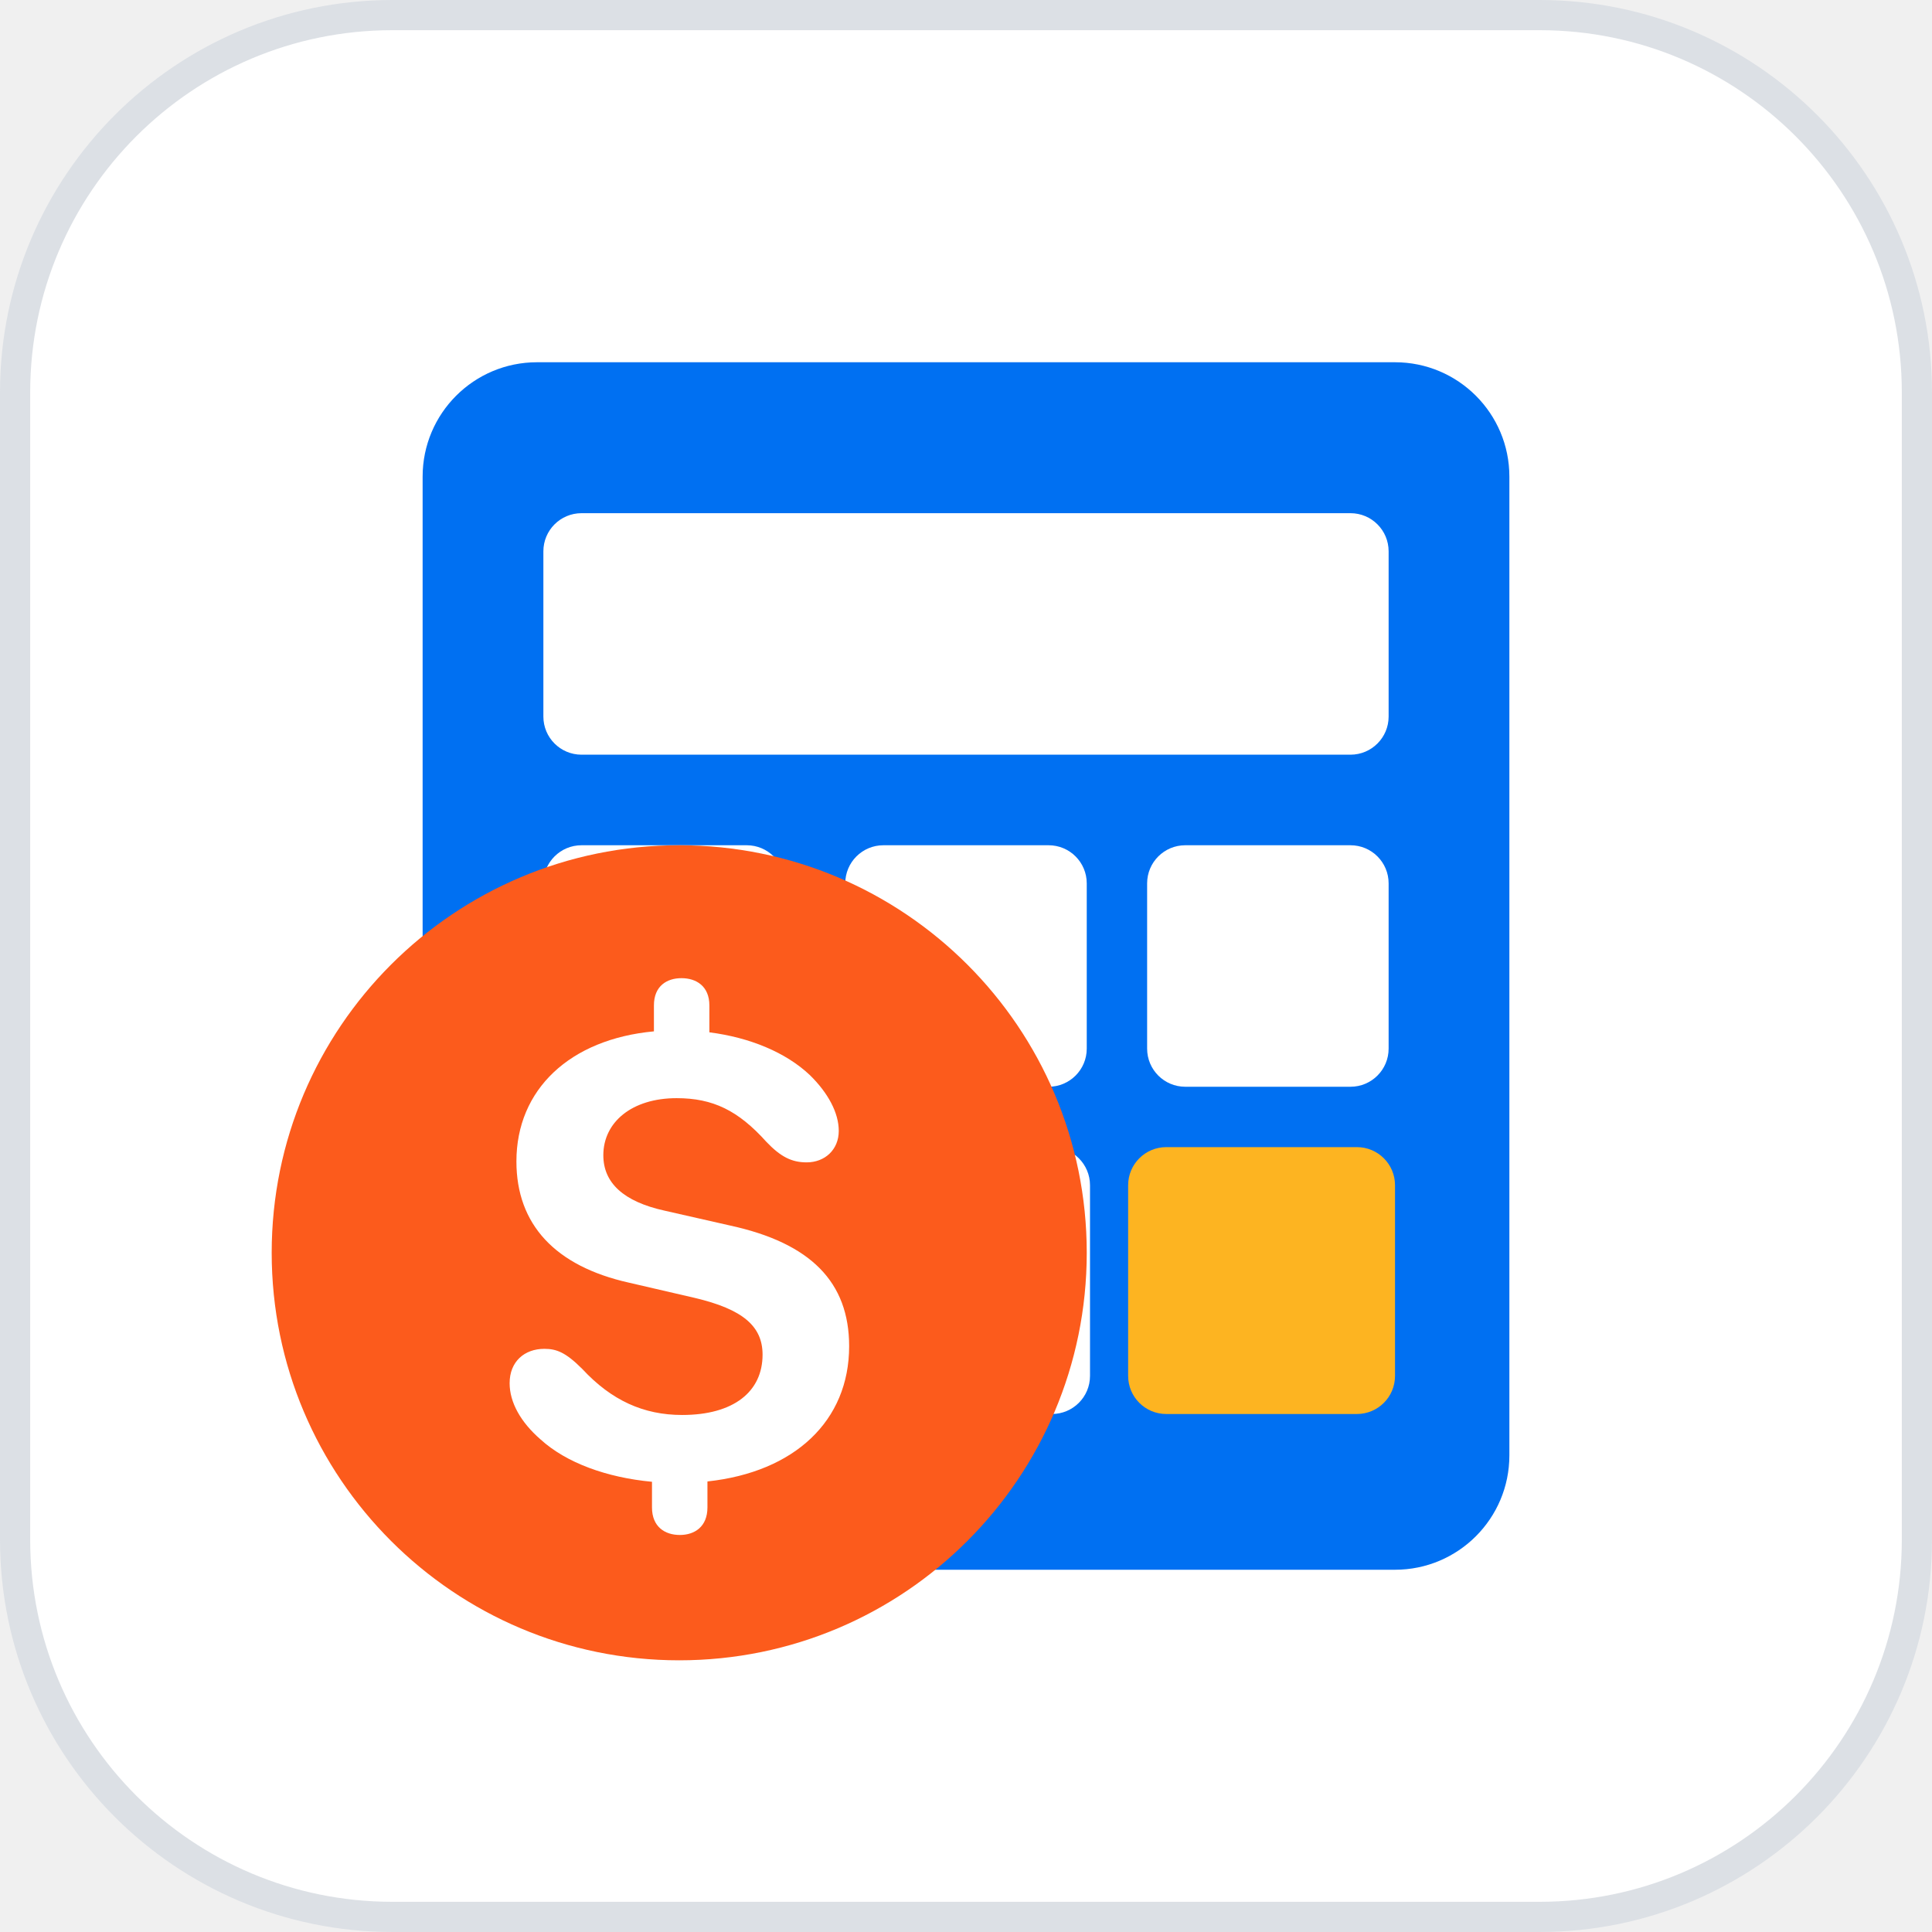
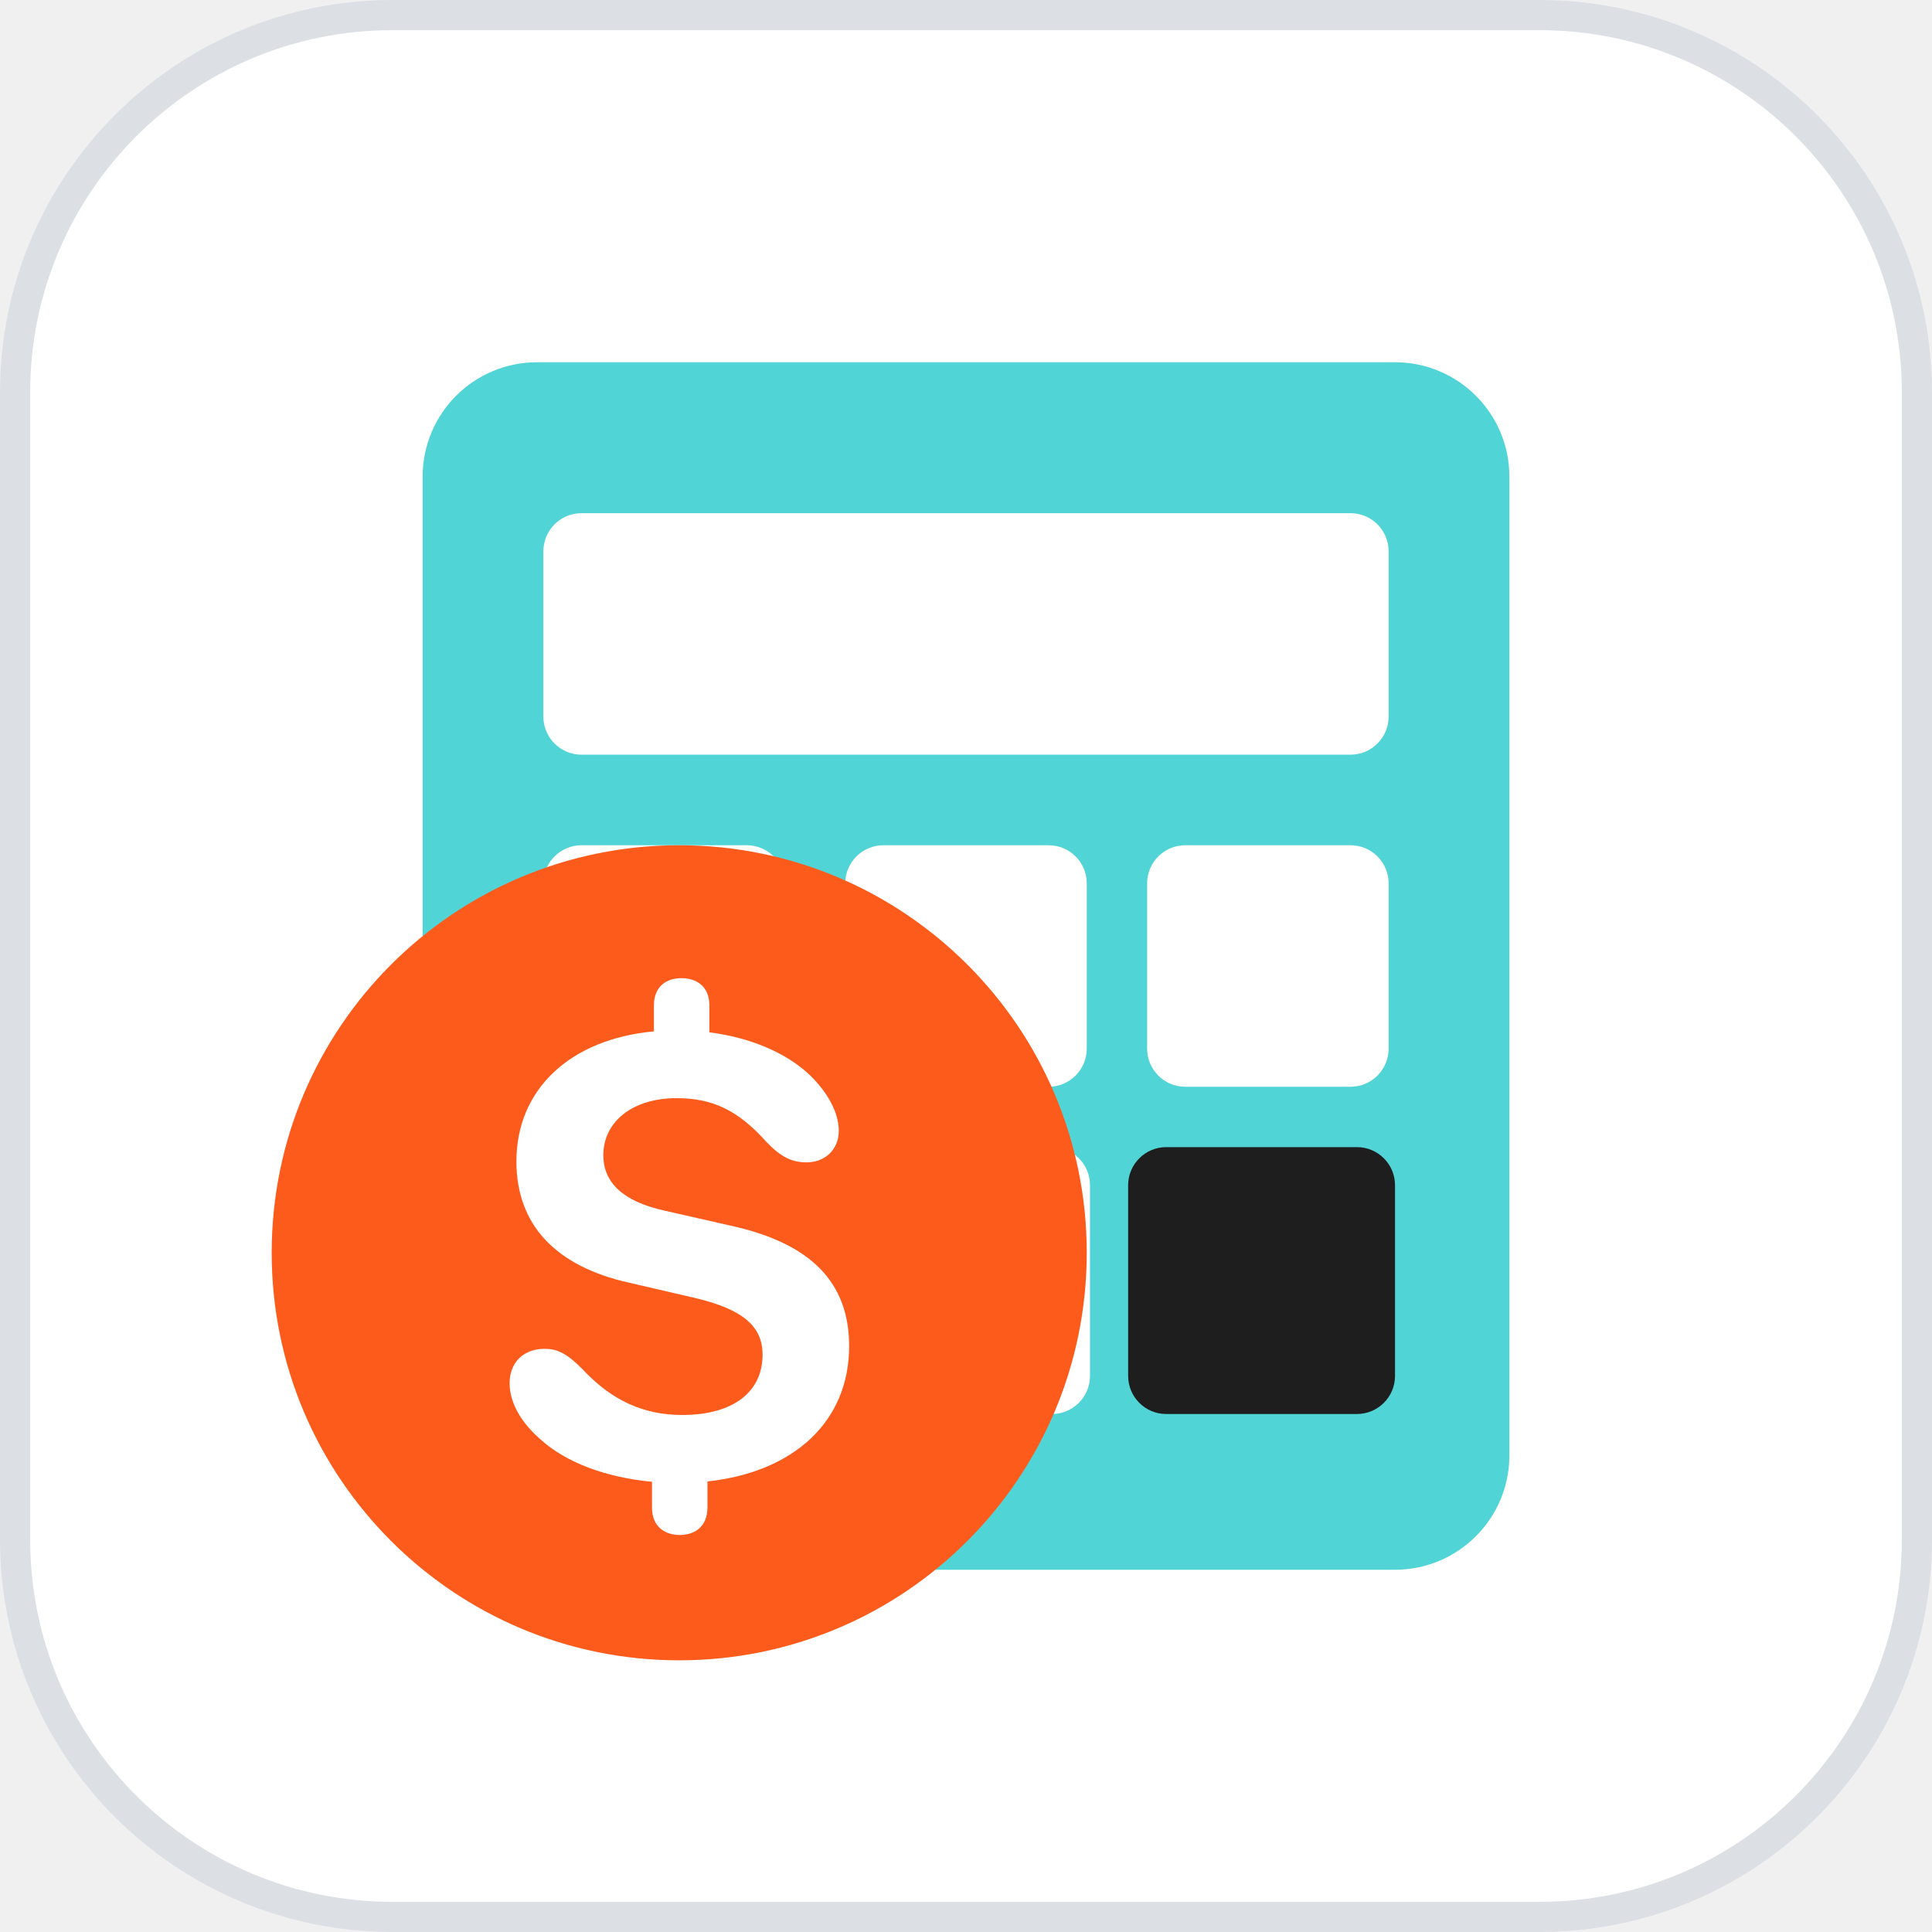
<svg xmlns="http://www.w3.org/2000/svg" width="64" height="64" viewBox="0 0 64 64" fill="none">
  <rect x="0.5" y="0.5" width="63" height="63" rx="12.5" fill="white" />
  <rect x="0.5" y="0.5" width="63" height="63" rx="12.5" stroke="#DCE0E5" />
  <rect width="48" height="48" transform="translate(8 8)" fill="white" />
-   <path d="M14 15.789C14 13.696 15.696 12 17.789 12H46.211C48.304 12 50 13.696 50 15.789V48.211C50 50.304 48.304 52 46.211 52H17.789C15.696 52 14 50.304 14 48.211V15.789Z" fill="#0070F2" />
+   <path d="M14 15.789C14 13.696 15.696 12 17.789 12H46.211C48.304 12 50 13.696 50 15.789V48.211C50 50.304 48.304 52 46.211 52H17.789C15.696 52 14 50.304 14 48.211V15.789Z" fill="#51D4D6" />
  <rect x="38" y="28" width="8" height="8" rx="1.263" fill="white" />
-   <rect x="37.371" y="38" width="8.841" height="8.841" rx="1.263" fill="#FDB421" />
+   <rect x="37.371" y="38" width="8.841" height="8.841" rx="1.263" fill="#1e1e1e" />
  <rect x="28" y="28" width="8" height="8" rx="1.263" fill="white" />
  <rect x="27.267" y="38" width="8.841" height="8.841" rx="1.263" fill="white" />
  <rect x="18" y="28" width="8" height="8" rx="1.263" fill="white" />
  <rect x="17.164" y="38.108" width="8.841" height="8.841" rx="1.263" fill="white" />
  <rect x="18" y="17" width="28" height="8" rx="1.263" fill="white" />
  <path d="M22.5 55C29.956 55 36 48.956 36 41.5C36 34.044 29.956 28 22.5 28C15.044 28 9 34.044 9 41.5C9 48.956 15.044 55 22.5 55Z" fill="#FC5B1C" />
  <path d="M22.521 50.848C22.027 50.848 21.598 50.579 21.598 49.935V49.086C20.105 48.946 18.762 48.463 17.902 47.679C17.247 47.109 16.882 46.454 16.882 45.82C16.882 45.101 17.376 44.682 18.031 44.682C18.439 44.682 18.74 44.8 19.288 45.348C20.255 46.39 21.318 46.873 22.597 46.873C24.305 46.873 25.261 46.1 25.261 44.875C25.261 43.93 24.605 43.371 23.016 42.995L20.835 42.49C18.386 41.942 17.107 40.557 17.107 38.473C17.107 36.088 18.88 34.423 21.662 34.165V33.306C21.662 32.661 22.092 32.403 22.575 32.403C23.069 32.403 23.499 32.672 23.499 33.306V34.197C24.842 34.369 26.034 34.863 26.829 35.615C27.431 36.206 27.785 36.861 27.785 37.463C27.785 38.086 27.323 38.505 26.722 38.505C26.227 38.505 25.862 38.322 25.39 37.828C24.455 36.786 23.617 36.378 22.414 36.378C20.932 36.378 19.986 37.173 19.986 38.269C19.986 39.182 20.652 39.805 22.017 40.105L24.197 40.6C26.851 41.18 28.129 42.469 28.129 44.596C28.129 47.066 26.324 48.764 23.435 49.075V49.935C23.435 50.579 23.005 50.848 22.521 50.848Z" fill="white" />
</svg>
